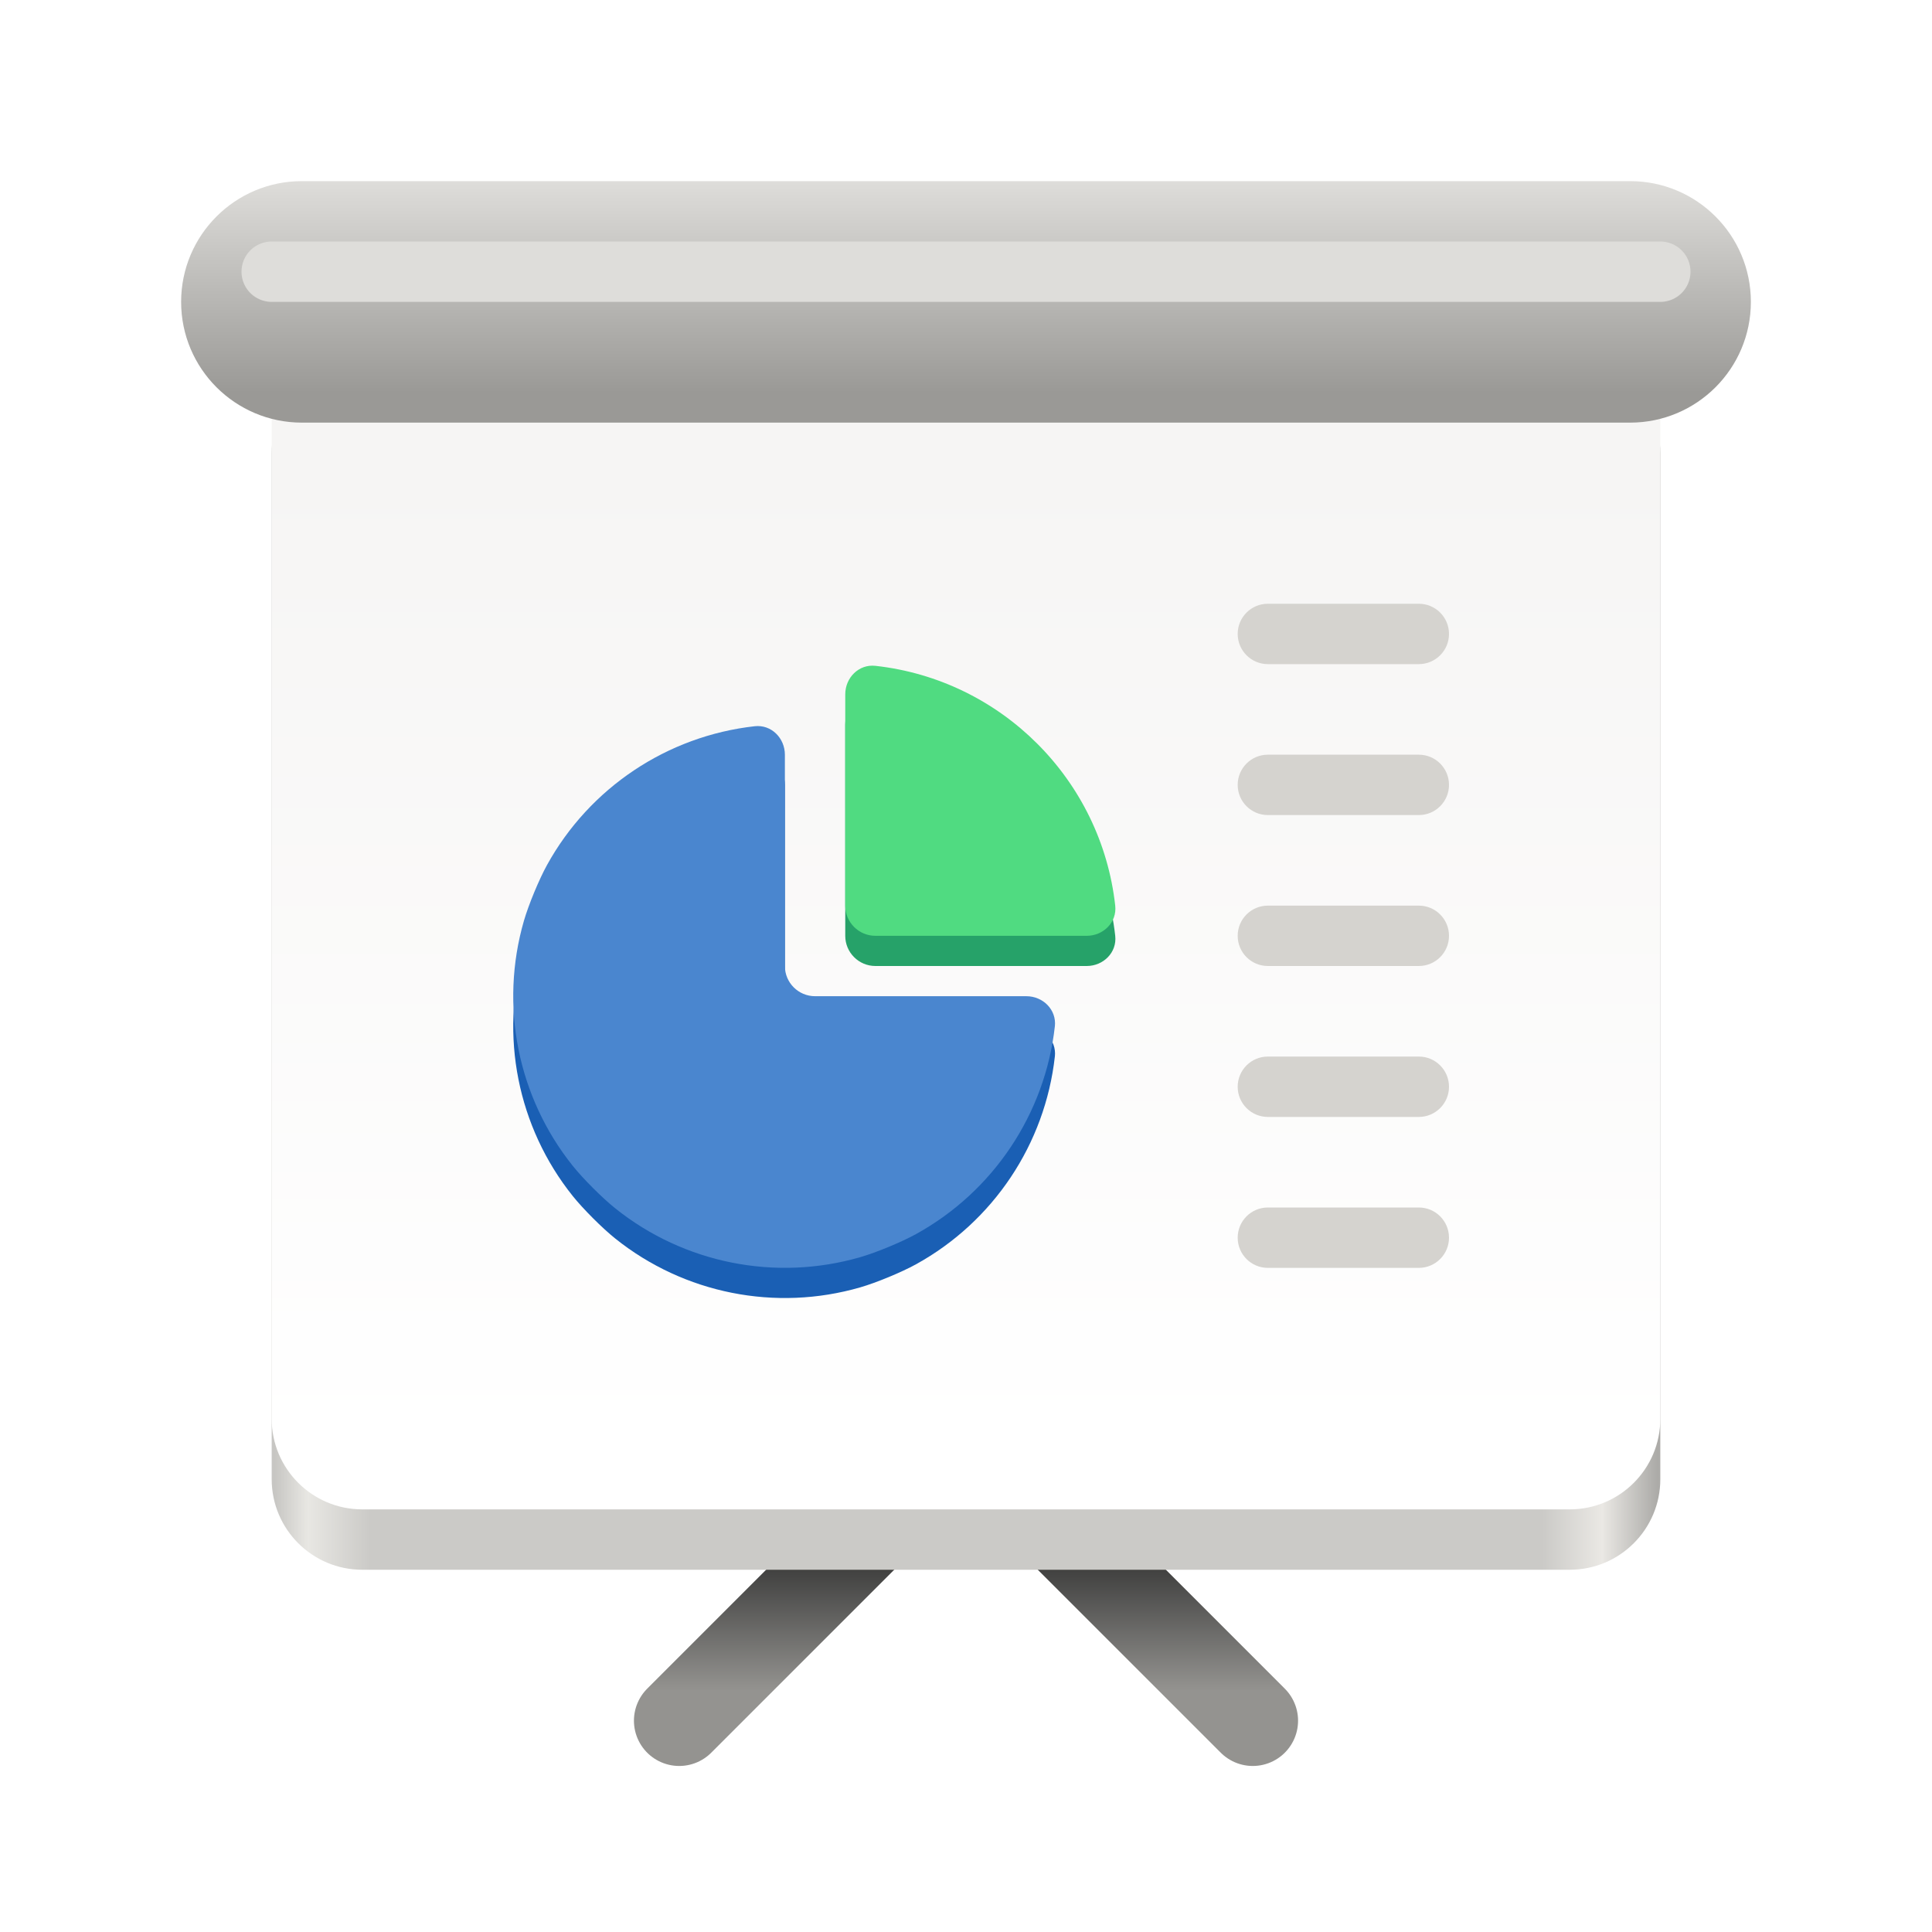
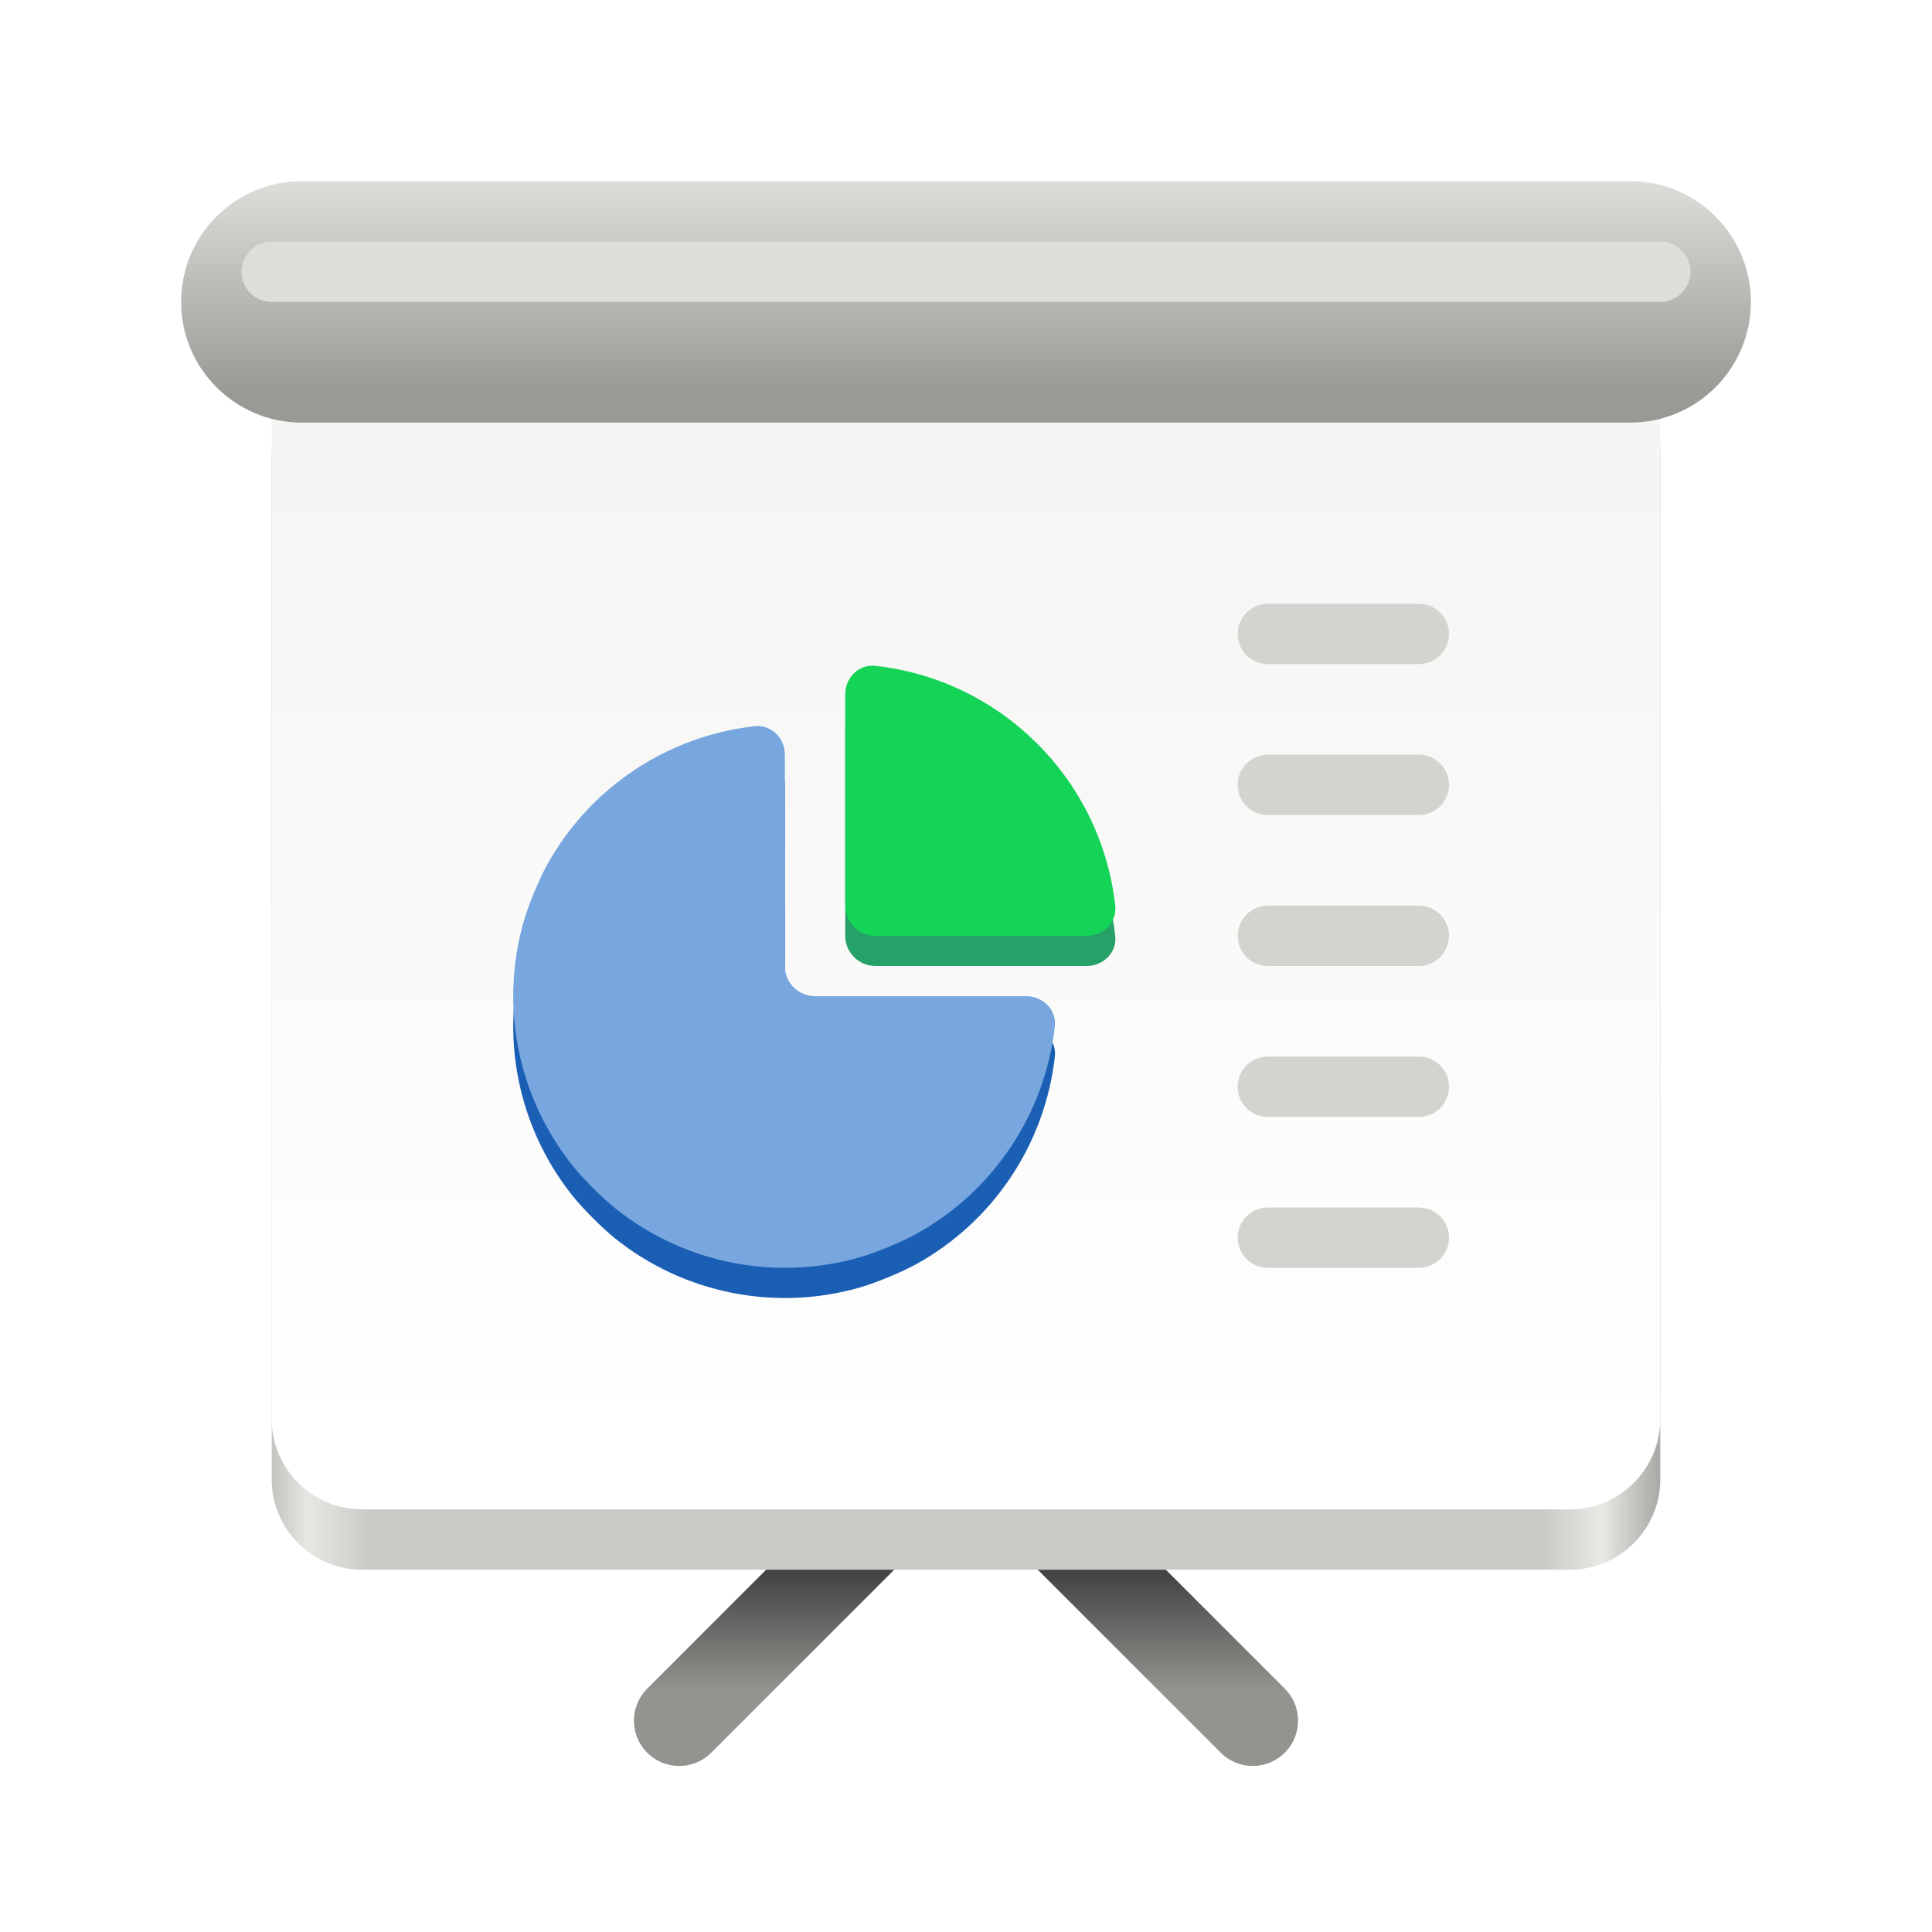
- <svg xmlns="http://www.w3.org/2000/svg" height="128px" viewBox="0 0 128 128" width="128px">
-   <linearGradient id="a" gradientUnits="userSpaceOnUse" x1="64" x2="64" y1="276" y2="284">
-     <stop offset="0" stop-color="#414140" />
-     <stop offset="1" stop-color="#949390" />
-   </linearGradient>
-   <linearGradient id="b" gradientUnits="userSpaceOnUse" x1="18.21" x2="109.79" y1="102" y2="102">
-     <stop offset="0" stop-color="#c7c6c3" />
-     <stop offset="0.024" stop-color="#e8e7e3" />
-     <stop offset="0.069" stop-color="#cbcac7" />
-     <stop offset="0.917" stop-color="#cbcac7" />
-     <stop offset="0.96" stop-color="#eae8e4" />
-     <stop offset="1" stop-color="#acaba8" />
-   </linearGradient>
-   <linearGradient id="c" gradientTransform="matrix(0.2875 0 0 0.27027 -331.6 -696.7568)" gradientUnits="userSpaceOnUse" x1="1376" x2="1376" y1="2692" y2="2932">
-     <stop offset="0" stop-color="#f6f5f4" />
-     <stop offset="1" stop-color="#ffffff" />
-   </linearGradient>
-   <linearGradient id="d" gradientUnits="userSpaceOnUse" x1="82.25" x2="82.25" y1="12" y2="26">
-     <stop offset="0" stop-color="#deddda" />
-     <stop offset="1" stop-color="#9a9996" />
-   </linearGradient>
-   <path d="m 83 286 l -14 -14 m -24 14 l 14 -14" fill="none" stroke="url(#a)" stroke-linecap="round" stroke-width="6" transform="matrix(1 0 0 1 0 -172)" />
-   <path d="m 24 24 h 80 c 3.312 0 6 2.688 6 6 v 68 c 0 3.312 -2.688 6 -6 6 h -80 c -3.312 0 -6 -2.688 -6 -6 v -68 c 0 -3.312 2.688 -6 6 -6 z m 0 0" fill="url(#b)" />
-   <path d="m 24 20 h 80 c 3.312 0 6 2.688 6 6 v 68 c 0 3.312 -2.688 6 -6 6 h -80 c -3.312 0 -6 -2.688 -6 -6 v -68 c 0 -3.312 2.688 -6 6 -6 z m 0 0" fill="url(#c)" />
-   <path d="m 20 12 h 88 c 4.418 0 8 3.582 8 8 s -3.582 8 -8 8 h -88 c -4.418 0 -8 -3.582 -8 -8 s 3.582 -8 8 -8 z m 0 0" fill="url(#d)" />
-   <path d="m 69.887 69.996 c -0.648 5.805 -4.082 10.945 -9.199 13.766 c -0.965 0.531 -2.625 1.219 -3.688 1.527 c -5.609 1.625 -11.676 0.418 -16.234 -3.23 c -0.863 -0.691 -2.133 -1.961 -2.824 -2.824 c -3.648 -4.559 -4.855 -10.625 -3.23 -16.234 c 0.309 -1.062 0.996 -2.723 1.527 -3.688 c 2.82 -5.117 7.961 -8.551 13.766 -9.199 c 1.098 -0.121 1.996 0.785 1.996 1.891 v 13.996 c 0 1.105 0.895 2 2 2 h 13.996 c 1.105 0 2.012 0.898 1.891 1.996 z m 0 0" fill="#1a5fb4" stroke="#204a87" stroke-width="0.002" />
-   <path d="m 57.996 46.113 c 8.344 0.922 14.969 7.547 15.891 15.891 c 0.121 1.098 -0.785 1.996 -1.891 1.996 h -13.996 c -1.105 0 -2 -0.895 -2 -2 v -13.996 c 0 -1.105 0.898 -2.012 1.996 -1.891 z m 0 0" fill="#26a269" stroke="#204a87" stroke-width="0.002" />
-   <path d="m 84 80 h 10 c 1.105 0 2 0.895 2 2 s -0.895 2 -2 2 h -10 c -1.105 0 -2 -0.895 -2 -2 s 0.895 -2 2 -2 z m 0 -10 h 10 c 1.105 0 2 0.895 2 2 s -0.895 2 -2 2 h -10 c -1.105 0 -2 -0.895 -2 -2 s 0.895 -2 2 -2 z m 0 -10 h 10 c 1.105 0 2 0.895 2 2 s -0.895 2 -2 2 h -10 c -1.105 0 -2 -0.895 -2 -2 s 0.895 -2 2 -2 z m 0 -10 h 10 c 1.105 0 2 0.895 2 2 s -0.895 2 -2 2 h -10 c -1.105 0 -2 -0.895 -2 -2 s 0.895 -2 2 -2 z m 0 -10 h 10 c 1.105 0 2 0.895 2 2 s -0.895 2 -2 2 h -10 c -1.105 0 -2 -0.895 -2 -2 s 0.895 -2 2 -2 z m 0 0" fill="#d5d3cf" />
-   <path d="m 69.887 67.996 c -0.648 5.805 -4.082 10.945 -9.199 13.766 c -0.965 0.531 -2.625 1.219 -3.688 1.527 c -5.609 1.625 -11.676 0.418 -16.234 -3.23 c -0.863 -0.691 -2.133 -1.961 -2.824 -2.824 c -3.648 -4.559 -4.855 -10.625 -3.23 -16.234 c 0.309 -1.062 0.996 -2.723 1.527 -3.688 c 2.82 -5.117 7.961 -8.551 13.766 -9.199 c 1.098 -0.121 1.996 0.785 1.996 1.891 v 13.996 c 0 1.105 0.895 2 2 2 h 13.996 c 1.105 0 2.012 0.898 1.891 1.996 z m 0 0" fill="#4a86cf" stroke="#204a87" stroke-width="0.002" />
-   <path d="m 57.996 44.113 c 8.344 0.922 14.969 7.547 15.891 15.891 c 0.121 1.098 -0.785 1.996 -1.891 1.996 h -13.996 c -1.105 0 -2 -0.895 -2 -2 v -13.996 c 0 -1.105 0.898 -2.012 1.996 -1.891 z m 0 0" fill="#50db81" stroke="#204a87" stroke-width="0.002" />
-   <path d="m 18 18 h 92" fill="none" stroke="#deddda" stroke-linecap="round" stroke-width="4" />
+ <svg xmlns="http://www.w3.org/2000/svg" width="128" height="128" viewBox="0 0 128 128" fill="none">
+   <path d="M83 114L69 100M45 114L59 100" stroke="url(#paint0_linear_1_2636)" stroke-width="6" stroke-linecap="round" />
+   <path d="M24 24H104C107.312 24 110 26.688 110 30V98C110 101.312 107.312 104 104 104H24C20.688 104 18 101.312 18 98V30C18 26.688 20.688 24 24 24Z" fill="url(#paint1_linear_1_2636)" />
+   <path d="M24 20H104C107.312 20 110 22.688 110 26V94C110 97.312 107.312 100 104 100H24C20.688 100 18 97.312 18 94V26C18 22.688 20.688 20 24 20Z" fill="url(#paint2_linear_1_2636)" />
+   <path d="M20 12H108C112.418 12 116 15.582 116 20C116 24.418 112.418 28 108 28H20C15.582 28 12 24.418 12 20C12 15.582 15.582 12 20 12Z" fill="url(#paint3_linear_1_2636)" />
+   <path d="M69.887 69.996C69.238 75.801 65.805 80.941 60.688 83.762C59.723 84.293 58.062 84.981 57 85.289C51.391 86.914 45.324 85.707 40.766 82.059C39.902 81.367 38.633 80.098 37.941 79.234C34.293 74.676 33.086 68.609 34.711 63C35.02 61.938 35.707 60.277 36.238 59.312C39.059 54.195 44.199 50.762 50.004 50.113C51.102 49.992 52 50.898 52 52.004V66C52 67.106 52.895 68 54 68H67.996C69.102 68 70.008 68.898 69.887 69.996Z" fill="#1A5FB4" stroke="#204A87" stroke-width="0.002" />
+   <path d="M57.996 46.113C66.34 47.035 72.965 53.66 73.887 62.004C74.008 63.102 73.102 64 71.996 64H58C56.895 64 56 63.105 56 62V48.004C56 46.898 56.898 45.992 57.996 46.113Z" fill="#26A269" stroke="#204A87" stroke-width="0.002" />
+   <path d="M84 80H94C95.106 80 96 80.894 96 82C96 83.106 95.106 84 94 84H84C82.894 84 82 83.106 82 82C82 80.894 82.894 80 84 80ZM84 70H94C95.106 70 96 70.894 96 72C96 73.106 95.106 74 94 74H84C82.894 74 82 73.106 82 72C82 70.894 82.894 70 84 70ZM84 60H94C95.106 60 96 60.895 96 62C96 63.105 95.106 64 94 64H84C82.894 64 82 63.105 82 62C82 60.895 82.894 60 84 60ZM84 50H94C95.106 50 96 50.895 96 52C96 53.105 95.106 54 94 54H84C82.894 54 82 53.105 82 52C82 50.895 82.894 50 84 50ZM84 40H94C95.106 40 96 40.895 96 42C96 43.105 95.106 44 94 44H84C82.894 44 82 43.105 82 42C82 40.895 82.894 40 84 40Z" fill="#D5D3CF" />
+   <path d="M69.887 67.996C69.238 73.801 65.805 78.941 60.688 81.762C59.723 82.293 58.062 82.981 57 83.289C51.391 84.914 45.324 83.707 40.766 80.059C39.902 79.367 38.633 78.098 37.941 77.234C34.293 72.676 33.086 66.609 34.711 61C35.02 59.938 35.707 58.277 36.238 57.312C39.059 52.195 44.199 48.762 50.004 48.113C51.102 47.992 52 48.898 52 50.004V64C52 65.106 52.895 66 54 66H67.996C69.102 66 70.008 66.898 69.887 67.996Z" fill="#78A6DE" stroke="#204A87" stroke-width="0.002" />
+   <path d="M57.996 44.113C66.34 45.035 72.965 51.66 73.887 60.004C74.008 61.102 73.102 62 71.996 62H58C56.895 62 56 61.105 56 60V46.004C56 44.898 56.898 43.992 57.996 44.113Z" fill="#13D457" stroke="#204A87" stroke-width="0.002" />
+   <path d="M18 18H110" stroke="#DEDDDA" stroke-width="4" stroke-linecap="round" />
+   <defs>
+     <linearGradient id="paint0_linear_1_2636" x1="64" y1="104" x2="64" y2="112" gradientUnits="userSpaceOnUse">
+       <stop stop-color="#414140" />
+       <stop offset="1" stop-color="#949390" />
+     </linearGradient>
+     <linearGradient id="paint1_linear_1_2636" x1="18.21" y1="102" x2="109.79" y2="102" gradientUnits="userSpaceOnUse">
+       <stop stop-color="#C7C6C3" />
+       <stop offset="0.024" stop-color="#E8E7E3" />
+       <stop offset="0.069" stop-color="#CBCAC7" />
+       <stop offset="0.917" stop-color="#CBCAC7" />
+       <stop offset="0.96" stop-color="#EAE8E4" />
+       <stop offset="1" stop-color="#ACABA8" />
+     </linearGradient>
+     <linearGradient id="paint2_linear_1_2636" x1="64" y1="30.81" x2="64" y2="95.675" gradientUnits="userSpaceOnUse">
+       <stop stop-color="#F6F5F4" />
+       <stop offset="1" stop-color="white" />
+     </linearGradient>
+     <linearGradient id="paint3_linear_1_2636" x1="82.25" y1="12" x2="82.25" y2="26" gradientUnits="userSpaceOnUse">
+       <stop stop-color="#DEDDDA" />
+       <stop offset="1" stop-color="#9A9996" />
+     </linearGradient>
+   </defs>
</svg>
